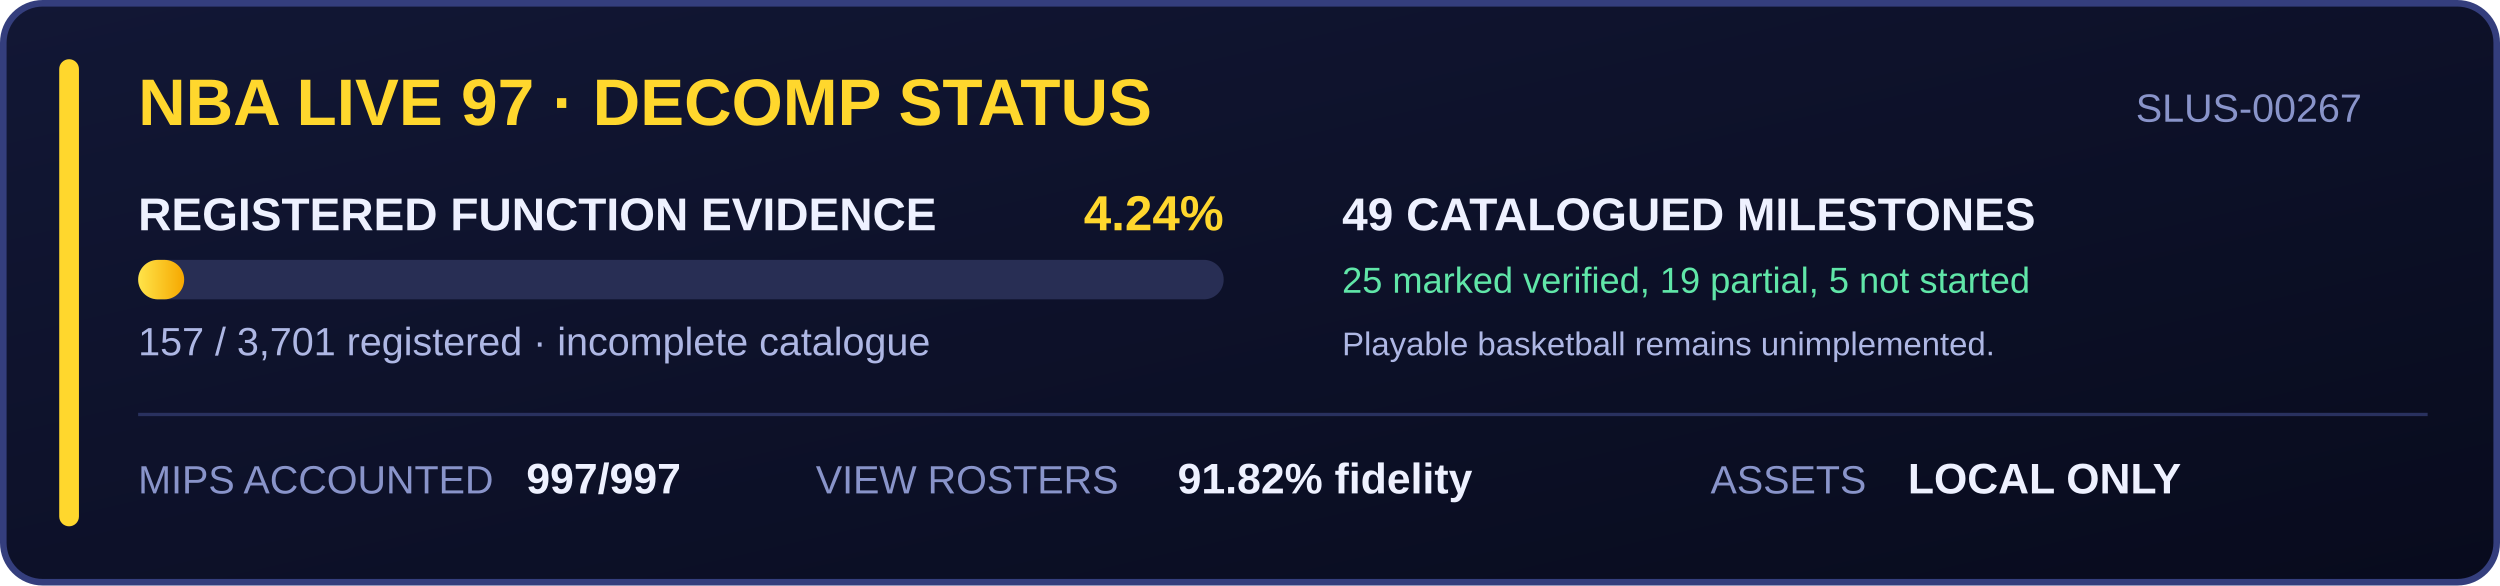
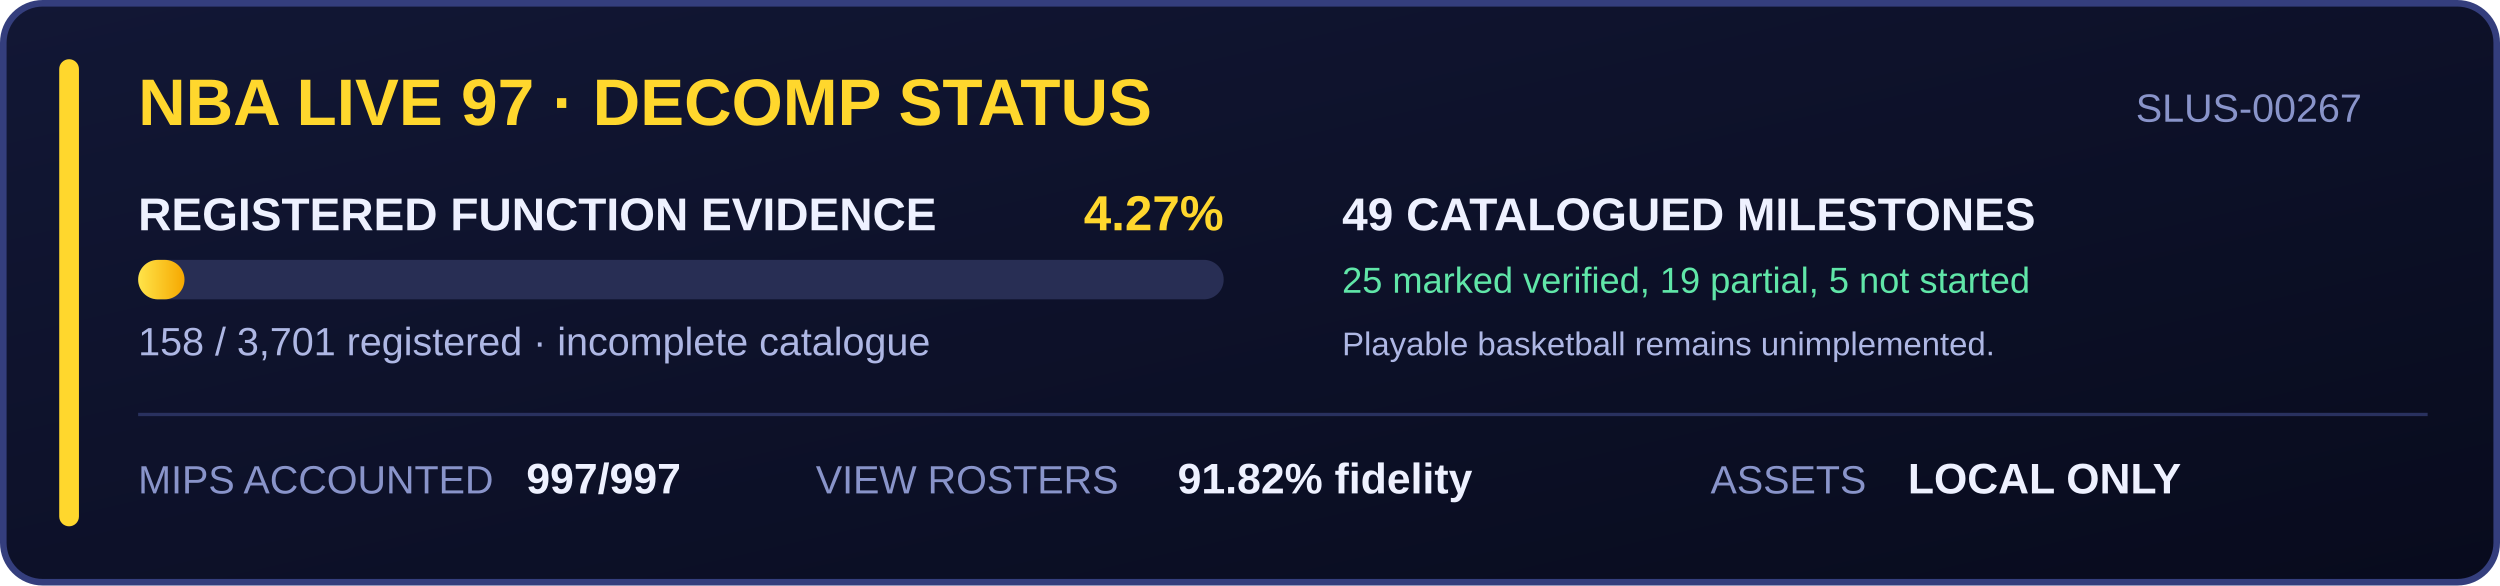
<svg xmlns="http://www.w3.org/2000/svg" width="760" height="178" viewBox="0 0 760 178" role="img" aria-labelledby="title desc">
  <defs>
    <linearGradient id="panel" x1="0" y1="0" x2="1" y2="1">
      <stop stop-color="#121735" />
      <stop offset="1" stop-color="#080b1d" />
    </linearGradient>
    <linearGradient id="gold" x1="0" y1="0" x2="1" y2="0">
      <stop stop-color="#ffe44a" />
      <stop offset="1" stop-color="#f6a800" />
    </linearGradient>
  </defs>
  <rect x="1" y="1" width="758" height="176" rx="12" fill="url(#panel)" stroke="#343e7d" stroke-width="2" />
  <rect x="18" y="18" width="6" height="142" rx="3" fill="#ffd72d" />
  <g font-family="Segoe UI, Arial, sans-serif">
    <text x="42" y="38" fill="#ffd72d" font-size="20" font-weight="700">NBA LIVE 97 · DECOMP STATUS</text>
    <text x="718" y="37" fill="#8994ca" font-size="12" text-anchor="end">SLUS-00267</text>
    <text x="42" y="70" fill="#eef1ff" font-size="14" font-weight="600">REGISTERED FUNCTION EVIDENCE</text>
-     <text x="372" y="70" fill="#ffd72d" font-size="15" font-weight="700" text-anchor="end">4.24%</text>
+     <text x="372" y="70" fill="#ffd72d" font-size="15" font-weight="700" text-anchor="end">4.27%</text>
    <rect x="42" y="79" width="330" height="12" rx="6" fill="#282e54" />
-     <rect x="42" y="79" width="13.99" height="12" rx="6" fill="url(#gold)" />
-     <text x="42" y="108" fill="#aeb7e4" font-size="12">157 / 3,701 registered · incomplete catalogue</text>
+     <rect x="42" y="79" width="14.09" height="12" rx="6" fill="url(#gold)" />
+     <text x="42" y="108" fill="#aeb7e4" font-size="12">158 / 3,701 registered · incomplete catalogue</text>
    <text x="408" y="70" fill="#eef1ff" font-size="14" font-weight="600">49 CATALOGUED MILESTONES</text>
    <text x="408" y="89" fill="#60e6a8" font-size="11">25 marked verified, 19 partial, 5 not started</text>
    <text x="408" y="108" fill="#aeb7e4" font-size="10">Playable basketball remains unimplemented.</text>
    <line x1="42" y1="126" x2="738" y2="126" stroke="#29315f" />
    <text x="42" y="150" fill="#8994ca" font-size="12">MIPS ACCOUNTED</text>
    <text x="160" y="150" fill="#eef1ff" font-size="13" font-weight="700">997/997</text>
    <text x="248" y="150" fill="#8994ca" font-size="12">VIEW ROSTERS</text>
    <text x="358" y="150" fill="#eef1ff" font-size="13" font-weight="700">91.82% fidelity</text>
    <text x="520" y="150" fill="#8994ca" font-size="12">ASSETS</text>
    <text x="580" y="150" fill="#eef1ff" font-size="13" font-weight="700">LOCAL ONLY</text>
  </g>
</svg>
